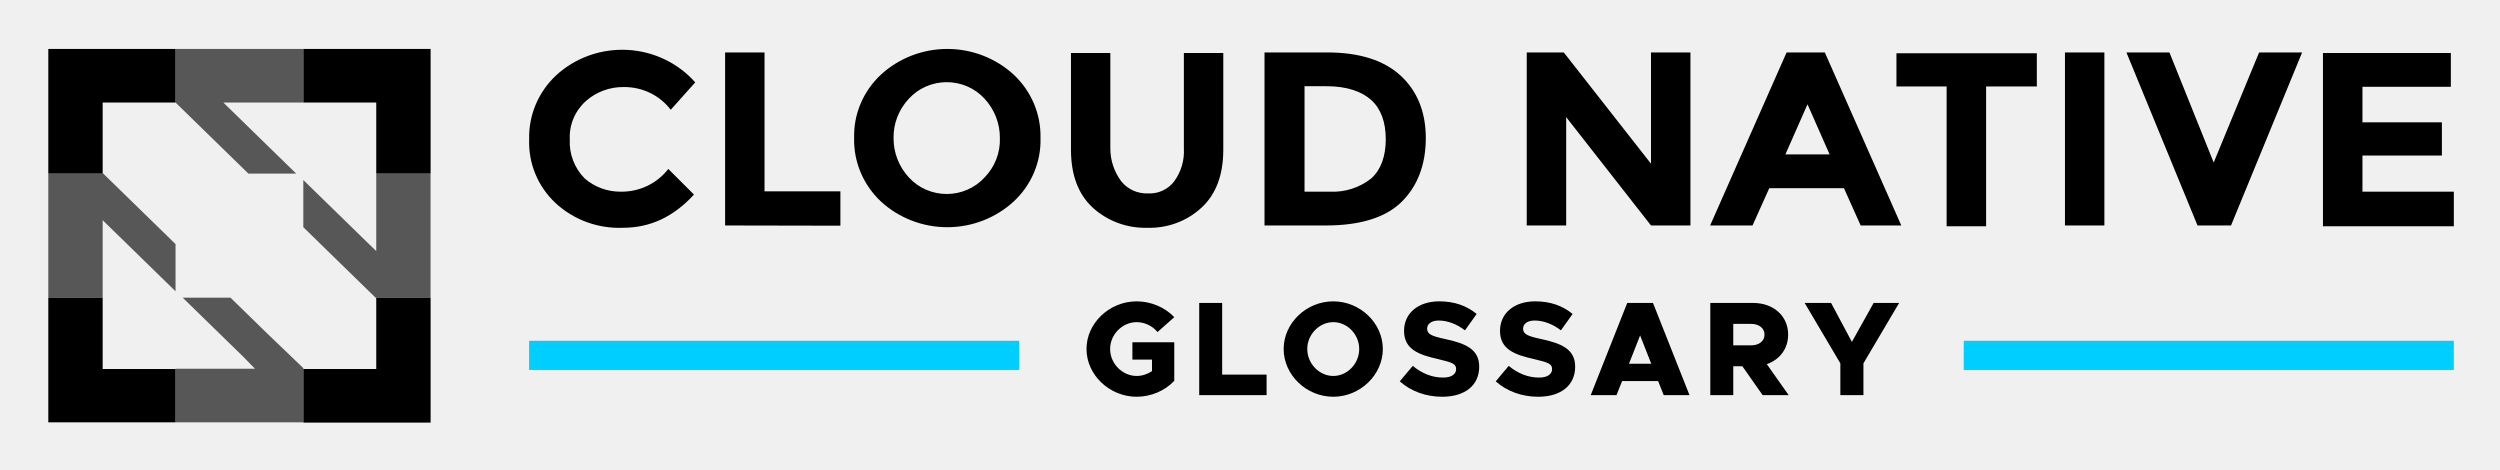
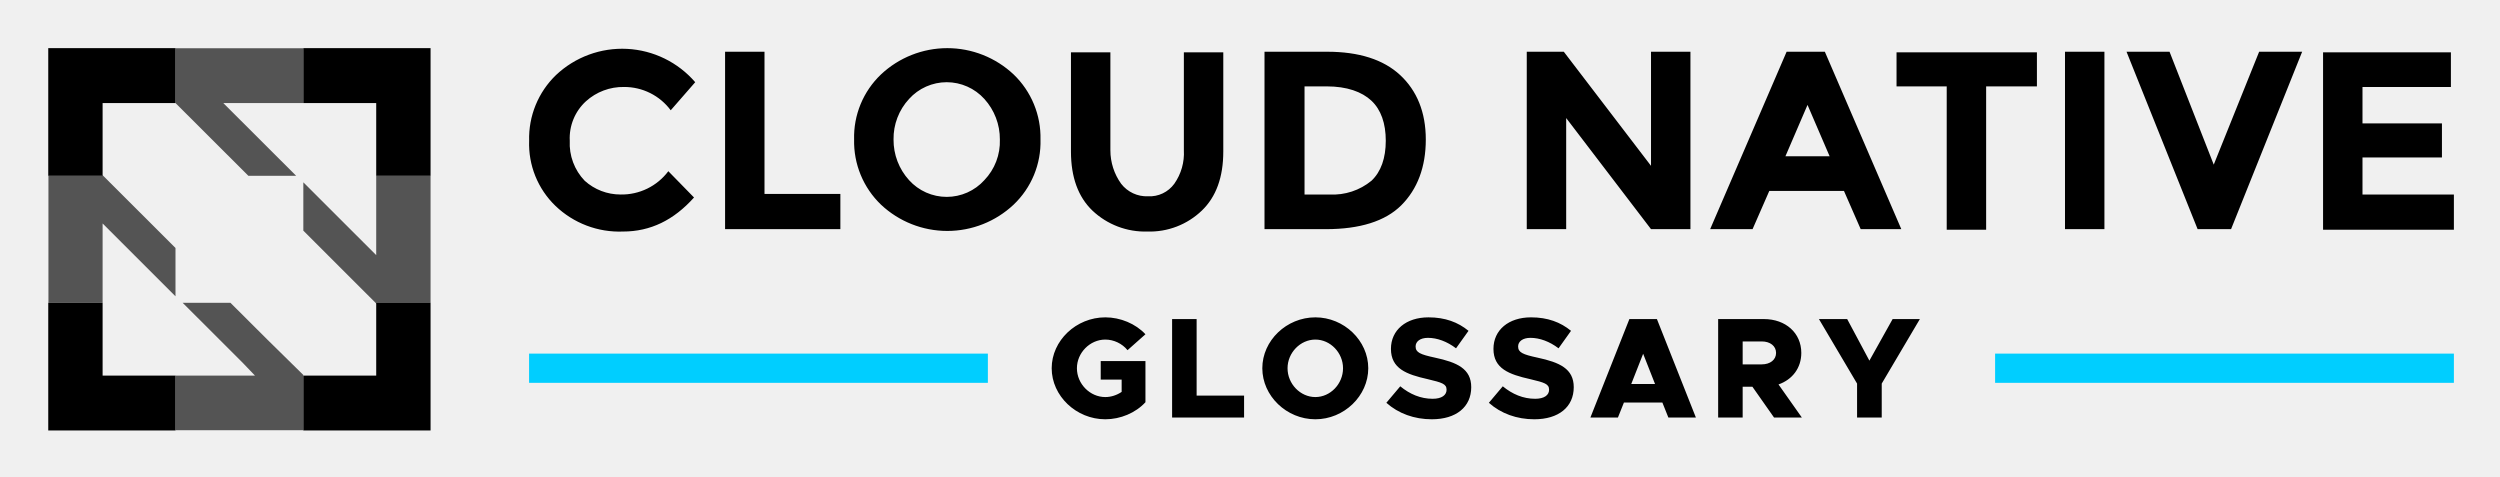
- <svg xmlns="http://www.w3.org/2000/svg" role="img" viewBox="-4.12 -3.87 214.24 40.24">
-   <path fill="#00CEFF" d="M41.223 25.334H83.223V27.834H41.223z" />
-   <path d="M92.922 26.945H94.601V27.934C94.21 28.198 93.75 28.348 93.29 28.348C92.06 28.348 91.013 27.29 91.013 26.036C91.013 24.794 92.06 23.736 93.29 23.736C93.969 23.736 94.647 24.058 95.073 24.587L96.51 23.311C95.717 22.46 94.498 21.954 93.29 21.954C90.956 21.954 88.989 23.817 88.989 26.036C88.989 28.256 90.956 30.13 93.29 30.13C94.498 30.13 95.717 29.624 96.51 28.762V25.461H92.922V26.945ZM100.615 28.233V22.092H98.648V29.992H104.422V28.233H100.615ZM110.139 30.13C112.439 30.13 114.383 28.256 114.383 26.036C114.383 23.817 112.439 21.954 110.139 21.954C107.828 21.954 105.884 23.817 105.884 26.036C105.884 28.256 107.828 30.13 110.139 30.13ZM110.139 28.348C108.932 28.348 107.908 27.29 107.908 26.036C107.908 24.794 108.932 23.736 110.139 23.736C111.347 23.736 112.359 24.794 112.359 26.036C112.359 27.29 111.347 28.348 110.139 28.348ZM119.479 30.13C121.434 30.13 122.642 29.141 122.642 27.554C122.642 26.071 121.503 25.565 119.732 25.185C118.559 24.932 118.18 24.771 118.18 24.288C118.18 23.897 118.536 23.598 119.169 23.598C119.905 23.598 120.698 23.886 121.423 24.438L122.423 23.035C121.584 22.345 120.549 21.954 119.215 21.954C117.421 21.954 116.202 22.966 116.202 24.484C116.202 26.071 117.455 26.531 119.146 26.91C120.296 27.186 120.664 27.29 120.664 27.761C120.664 28.187 120.284 28.486 119.548 28.486C118.582 28.486 117.72 28.118 116.949 27.485L115.834 28.808C116.8 29.67 118.076 30.13 119.479 30.13ZM127.702 30.13C129.657 30.13 130.865 29.141 130.865 27.554C130.865 26.071 129.726 25.565 127.955 25.185C126.782 24.932 126.403 24.771 126.403 24.288C126.403 23.897 126.759 23.598 127.392 23.598C128.128 23.598 128.921 23.886 129.646 24.438L130.646 23.035C129.807 22.345 128.772 21.954 127.438 21.954C125.644 21.954 124.425 22.966 124.425 24.484C124.425 26.071 125.678 26.531 127.369 26.91C128.519 27.186 128.887 27.29 128.887 27.761C128.887 28.187 128.507 28.486 127.771 28.486C126.805 28.486 125.943 28.118 125.172 27.485L124.057 28.808C125.023 29.67 126.299 30.13 127.702 30.13ZM138.455 29.992H140.663L137.535 22.092H135.327L132.199 29.992H134.407L134.89 28.785H137.972L138.455 29.992ZM135.477 27.301L136.431 24.875L137.386 27.301H135.477ZM149.163 29.992L147.289 27.336C148.404 26.945 149.117 26.013 149.117 24.806C149.117 23.207 147.864 22.092 146.116 22.092H142.447V29.992H144.414V27.52H145.196L146.932 29.992H149.163ZM144.414 23.886H145.943C146.622 23.886 147.093 24.254 147.093 24.806C147.093 25.358 146.622 25.726 145.943 25.726H144.414V23.886ZM153.591 29.992H155.569V27.267L158.628 22.092H156.443L154.58 25.427L152.797 22.092H150.532L153.591 27.267V29.992Z" />
-   <path fill="#00CEFF" d="M164.164 25.334H206.164V27.834H164.164z" />
-   <path d="M49.055 12.555C49.847 12.571 50.631 12.402 51.343 12.063 52.055 11.725 52.675 11.226 53.15 10.608L55.351 12.805C53.611 14.702 51.614 15.65 49.26 15.65 48.199 15.692 47.141 15.525 46.148 15.16 45.156 14.794 44.248 14.238 43.48 13.524 42.733 12.822 42.147 11.975 41.759 11.037 41.371 10.1 41.19 9.093 41.228 8.082 41.199 7.061 41.389 6.045 41.785 5.099 42.182 4.154 42.777 3.299 43.532 2.591 44.343 1.844 45.302 1.265 46.349.889 47.397.514 48.512.349 49.626.405 50.741.461 51.833.736 52.835 1.215 53.837 1.694 54.73 2.366 55.459 3.19L53.36 5.536C52.898 4.929 52.295 4.437 51.602 4.098 50.908 3.76 50.143 3.586 49.367 3.589 48.158 3.567 46.986 3.995 46.091 4.787 45.626 5.204 45.261 5.715 45.023 6.284 44.784 6.854 44.677 7.468 44.709 8.082 44.676 8.696 44.773 9.309 44.993 9.884 45.214 10.459 45.552 10.984 45.989 11.427 46.833 12.16 47.925 12.562 49.055 12.555zM58.019 15.451V.624H61.397V12.525H67.898V15.471L58.019 15.451zM82.743 13.404C81.205 14.815 79.173 15.601 77.061 15.601 74.95 15.601 72.917 14.815 71.379 13.404 70.629 12.703 70.037 11.856 69.64 10.92 69.244 9.983 69.051 8.976 69.076 7.963 69.047 6.949 69.237 5.94 69.634 5.003 70.031 4.065 70.625 3.22 71.379 2.521 72.917 1.11 74.95.324 77.061.324 79.173.324 81.205 1.11 82.743 2.521 83.494 3.222 84.086 4.069 84.482 5.005 84.879 5.942 85.071 6.949 85.047 7.963 85.076 8.976 84.886 9.985 84.489 10.922 84.092 11.86 83.497 12.705 82.743 13.404zM81.566 7.963C81.576 6.708 81.1 5.496 80.235 4.568 79.828 4.128 79.33 3.776 78.775 3.536 78.219 3.295 77.618 3.171 77.01 3.171 76.402 3.171 75.801 3.295 75.246 3.536 74.69 3.776 74.193 4.128 73.785 4.568 72.91 5.49 72.433 6.706 72.454 7.963 72.445 9.217 72.92 10.429 73.785 11.357 74.193 11.797 74.69 12.149 75.246 12.389 75.801 12.63 76.402 12.754 77.01 12.754 77.618 12.754 78.219 12.63 78.775 12.389 79.33 12.149 79.828 11.797 80.235 11.357 80.678 10.907 81.025 10.374 81.253 9.791 81.482 9.208 81.588 8.586 81.566 7.963zM91.958 11.657C92.228 11.998 92.578 12.271 92.979 12.454 93.38 12.636 93.819 12.722 94.261 12.705 94.697 12.728 95.131 12.643 95.524 12.46 95.918 12.277 96.258 12.001 96.514 11.657 97.102 10.841 97.39 9.856 97.333 8.861V.674H100.711V8.961C100.711 11.107 100.097 12.755 98.868 13.903 98.25 14.482 97.519 14.934 96.72 15.234 95.92 15.534 95.067 15.676 94.21 15.65 93.346 15.676 92.485 15.534 91.677 15.234 90.869 14.935 90.129 14.482 89.501 13.903 88.272 12.755 87.658 11.107 87.658 8.961V.674H91.031V8.861C91.032 9.865 91.356 10.843 91.958 11.657zM115.864 2.571C117.297 3.869 118.065 5.666 118.065 7.963 118.065 10.259 117.348 12.106 115.966 13.454 114.584 14.802 112.383 15.451 109.516 15.451H104.244V.624H109.619C112.332.624 114.431 1.273 115.864 2.571zM113.407 11.407C114.226 10.658 114.635 9.51 114.635 8.062 114.635 6.615 114.226 5.466 113.407 4.718 112.588 3.969 111.308 3.519 109.567 3.519H107.673V12.555H109.823C111.123 12.623 112.401 12.213 113.407 11.407zM137.364.624H140.743V15.451H137.364L130.095 6.165V15.451H126.716V.624H129.89L137.364 10.159V.624zM155.332 15.451L153.898 12.256H147.5L146.066 15.451H142.432L148.984.624H152.26L158.813 15.451H155.332zM150.776 5.067L148.882 9.36H152.67L150.776 5.067zM166.082 3.539V15.521H162.698V3.539H158.398V.694H170.428V3.539H166.082zM172.839.624H176.217V15.451H172.839V.624zM185.585 10.059L189.476.624H193.162L187.07 15.451H184.198L178.106.624H181.792L185.585 10.059zM205.908.624V3.569H198.332V6.615H205.14V9.46H198.332V12.555H206.164V15.521H194.948V.674H205.903L205.908.624zM4.678 21.641H.02V32.324H10.923V27.751H4.678V21.641zM28.123 21.691V27.751H21.878V32.344H32.782V21.641H28.067L28.123 21.691zM.02 11.008H4.729L4.678 10.958V4.917H10.923V.324H.02V11.008zM21.878.324V4.917H28.123V11.008H32.782V.324H21.878z" />
-   <g opacity=".8">
-     <path d="M21.264 11.008L15.018 4.917H21.878V.324H10.923V4.917L17.168 11.008H21.264zM15.633 21.641H11.537L16.708 26.683 17.731 27.731H10.923V32.324H21.878V27.681L18.755 24.686 15.633 21.641zM28.123 11.008V17.647L27.043 16.599 21.873 11.557V15.6L24.944 18.596 28.067 21.641H32.776V11.008H28.123zM10.923 17.048L4.729 11.008H.02V21.641H4.678V15.001L10.923 21.092V17.048z" opacity=".8" />
+ <svg xmlns="http://www.w3.org/2000/svg" role="img" viewBox="-9.56 -10.06 523.12 99.62">
+   <g clip-path="url(#clip0_7112_17510)">
+     <path fill="#00CEFF" d="M101.149 63.932h96v6.114h-96zm306.762 0h96v6.114h-96z" />
+     <path d="M120.287 30.64c1.934.038 3.849-.384 5.588-1.231 1.738-.848 3.251-2.097 4.412-3.644l5.375 5.5c-4.25 4.75-9.125 7.125-14.875 7.125-2.595.099-5.183-.326-7.61-1.25-2.427-.923-4.643-2.327-6.515-4.125-1.824-1.756-3.256-3.878-4.204-6.226-.948-2.348-1.389-4.869-1.296-7.399-.072-2.557.392-5.101 1.361-7.469a18.353 18.353 0 0 1 4.264-6.281c1.982-1.87 4.323-3.32 6.881-4.261a20.175 20.175 0 0 1 8.002-1.213c2.721.14 5.387.83 7.834 2.029a20.179 20.179 0 0 1 6.408 4.945l-5.125 5.875c-1.13-1.52-2.6-2.753-4.294-3.6-1.694-.847-3.563-1.283-5.456-1.275-2.952-.057-5.814 1.016-8 3-1.135 1.042-2.026 2.322-2.609 3.748-.584 1.426-.845 2.963-.766 4.502-.079 1.535.157 3.071.695 4.511a11.236 11.236 0 0 0 2.43 3.864c2.056 1.856 4.729 2.881 7.5 2.875zm21.874 7.25V.765h8.25V30.515h15.875v7.375h-24.125zm60.375-5.125c-3.756 3.533-8.718 5.5-13.875 5.5-5.156 0-10.119-1.967-13.875-5.5a18.305 18.305 0 0 1-4.246-6.221c-.968-2.346-1.438-4.867-1.379-7.404-.07-2.539.394-5.064 1.363-7.411a18.098 18.098 0 0 1 4.262-6.214c3.756-3.533 8.719-5.501 13.875-5.501 5.157 0 10.119 1.967 13.875 5.501a18.277 18.277 0 0 1 4.246 6.221c.969 2.346 1.438 4.867 1.379 7.404.071 2.539-.393 5.064-1.362 7.411-.969 2.347-2.422 4.465-4.263 6.214zm-2.875-13.625c.023-3.141-1.137-6.176-3.25-8.5a10.615 10.615 0 0 0-3.566-2.584c-1.357-.603-2.824-.914-4.309-.914-1.484 0-2.952.311-4.308.914a10.609 10.609 0 0 0-3.567 2.584c-2.136 2.309-3.301 5.354-3.25 8.5-.023 3.141 1.137 6.176 3.25 8.5a10.61 10.61 0 0 0 3.567 2.584c1.356.603 2.824.914 4.308.914 1.485 0 2.952-.311 4.309-.914a10.616 10.616 0 0 0 3.566-2.584c1.083-1.127 1.928-2.461 2.487-3.921.558-1.46.818-3.017.763-4.579zm25.375 9.25a6.761 6.761 0 0 0 2.494 1.996c.978.457 2.052.672 3.131.629 1.063.057 2.123-.154 3.084-.613.961-.459 1.791-1.15 2.416-2.012 1.436-2.042 2.14-4.508 2-7V.89h8.25V21.64c0 5.375-1.5 9.5-4.5 12.375a15.745 15.745 0 0 1-5.247 3.332 15.748 15.748 0 0 1-6.128 1.043c-2.11.063-4.212-.291-6.186-1.042a16.056 16.056 0 0 1-5.314-3.333c-3-2.875-4.5-7-4.5-12.375V.89h8.25V21.39c-.002 2.512.785 4.96 2.25 7zm58.375-22.75c3.5 3.25 5.375 7.75 5.375 13.5s-1.75 10.375-5.125 13.75-8.75 5-15.75 5h-12.875V.765h13.125c6.625 0 11.75 1.625 15.25 4.875zm-6 22.125c2-1.875 3-4.75 3-8.375s-1-6.5-3-8.375c-2-1.875-5.125-3-9.375-3h-4.625V30.64h5.25c3.174.169 6.295-.857 8.75-2.875zm58.5-27h8.25V37.89h-8.25l-17.75-23.25v23.25h-8.25V.765h7.75l18.25 23.875V.765zm43.875 37.125l-3.5-8h-15.625l-3.5 8h-8.875l16-37.125h8l16 37.125h-8.5zm-11.125-26l-4.625 10.75h9.25l-4.625-10.75zm37.375-3.875V38.014h-8.25V8.015h-10.5v-7.125h29.375v7.125h-10.625zm16.5-7.25h8.25V37.89h-8.25V.765zm31.125 23.625l9.5-23.625h9L457.286 37.89h-7L435.411.765h9l9.25 23.625zM503.286.765v7.375h-18.5v7.625h16.625v7.125h-16.625v7.75h19.125v7.375h-27.375V.89h26.75v-.125zM11.911 53.302H.536v26.712H27.161V68.527h-15.25v-15.225zm57.25.125v15.1h-15.25v11.488h26.625V53.302h-11.5l.125.125zM.536 26.727H12.036l-.125-.125v-15.1h15.25V.014H.536V26.727zM53.911.014V11.502h15.25v15.225h11.375V.014h-26.625z" />
+     <path d="M52.411 26.727l-15.25-15.225h16.75V.014h-26.75V11.502l15.25 15.225h10zm-13.75 26.575h-10l12.625 12.613 2.5 2.612h-16.625v11.488h26.75V68.402l-7.625-7.5-7.625-7.6zm30.5-26.575v16.6l-2.625-2.625-12.625-12.613v10.113l7.5 7.5 7.625 7.612h11.5V26.727h-11.375zm-42 15.1l-15.125-15.1H.536v26.575H11.911v-16.6l15.25 15.238V41.827z" opacity=".65" />
+     <path d="M220.763 69.364h4.38v2.58c-1.02.69-2.22 1.08-3.42 1.08-3.21 0-5.94-2.76-5.94-6.03 0-3.24 2.73-6 5.94-6 1.77 0 3.54.84 4.65 2.22l3.75-3.33c-2.07-2.22-5.25-3.54-8.4-3.54-6.09 0-11.22 4.86-11.22 10.65s5.13 10.68 11.22 10.68c3.15 0 6.33-1.32 8.4-3.57v-8.61h-9.36v3.87zm20.068 3.36v-16.02h-5.13v20.61h15.06v-4.59h-9.93zm24.846 4.95c6 0 11.07-4.89 11.07-10.68s-5.07-10.65-11.07-10.65c-6.03 0-11.1 4.86-11.1 10.65s5.07 10.68 11.1 10.68zm0-4.65c-3.15 0-5.82-2.76-5.82-6.03 0-3.24 2.67-6 5.82-6 3.15 0 5.79 2.76 5.79 6 0 3.27-2.64 6.03-5.79 6.03zm24.365 4.65c5.1 0 8.25-2.58 8.25-6.72 0-3.87-2.97-5.19-7.59-6.18-3.06-.66-4.05-1.08-4.05-2.34 0-1.02.93-1.8 2.58-1.8 1.92 0 3.99.75 5.88 2.19l2.61-3.66c-2.19-1.8-4.89-2.82-8.37-2.82-4.68 0-7.86 2.64-7.86 6.6 0 4.14 3.27 5.34 7.68 6.33 3 .72 3.96.99 3.96 2.22 0 1.11-.99 1.89-2.91 1.89-2.52 0-4.77-.96-6.78-2.61l-2.91 3.45c2.52 2.25 5.85 3.45 9.51 3.45zm21.451 0c5.1 0 8.25-2.58 8.25-6.72 0-3.87-2.97-5.19-7.59-6.18-3.06-.66-4.05-1.08-4.05-2.34 0-1.02.93-1.8 2.58-1.8 1.92 0 3.99.75 5.88 2.19l2.61-3.66c-2.19-1.8-4.89-2.82-8.37-2.82-4.68 0-7.86 2.64-7.86 6.6 0 4.14 3.27 5.34 7.68 6.33 3 .72 3.96.99 3.96 2.22 0 1.11-.99 1.89-2.91 1.89-2.52 0-4.77-.96-6.78-2.61l-2.91 3.45c2.52 2.25 5.85 3.45 9.51 3.45zm28.052-.36h5.76l-8.16-20.61h-5.76l-8.16 20.61h5.76l1.26-3.15h8.04l1.26 3.15zm-7.77-7.02l2.49-6.33 2.49 6.33h-4.98zm35.704 7.02l-4.89-6.93c2.91-1.02 4.77-3.45 4.77-6.6 0-4.17-3.27-7.08-7.83-7.08h-9.57v20.61h5.13v-6.45h2.04l4.53 6.45h5.82zm-12.39-15.93h3.99c1.77 0 3 .96 3 2.4s-1.23 2.4-3 2.4h-3.99v-4.8zm23.939 15.93h5.16v-7.11l7.98-13.5h-5.7l-4.86 8.7-4.65-8.7h-5.91l7.98 13.5v7.11z" />
  </g>
+   <defs>
+     <clipPath id="clip0_7112_17510">
+       <path fill="#fff" d="M0 0h504.125v80H0z" transform="translate(.536 .014)" />
+     </clipPath>
+   </defs>
</svg>
